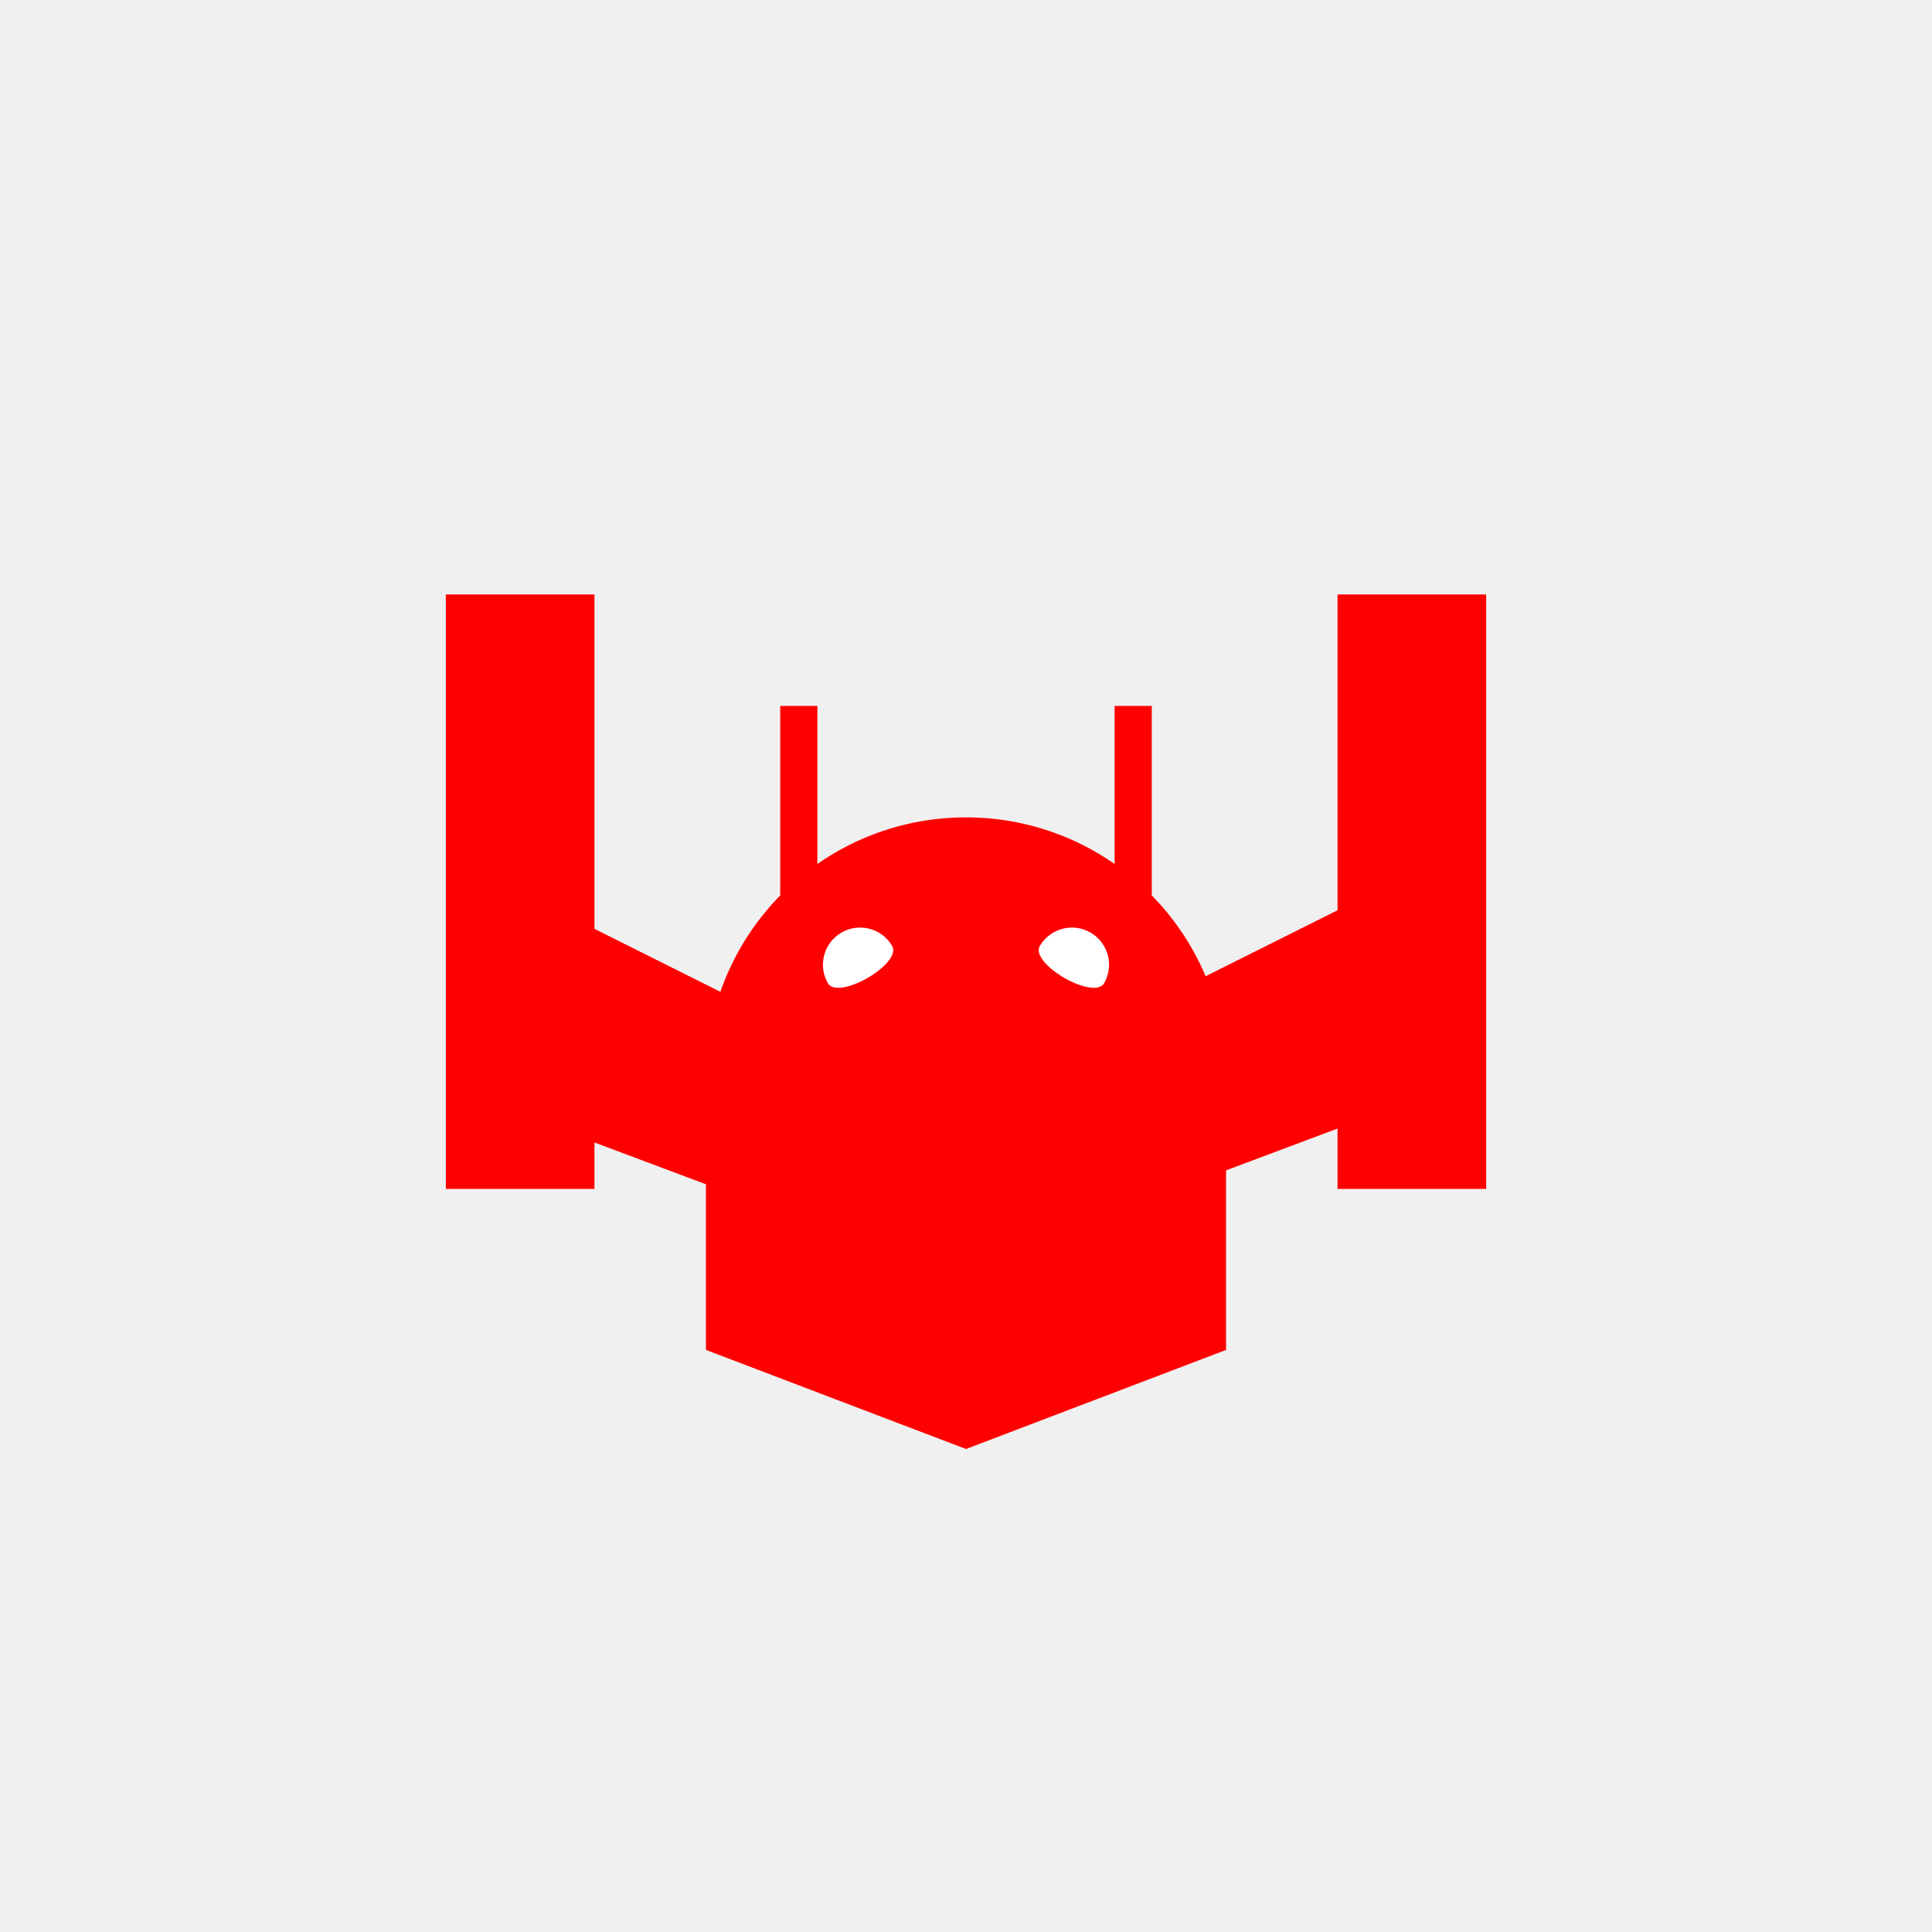
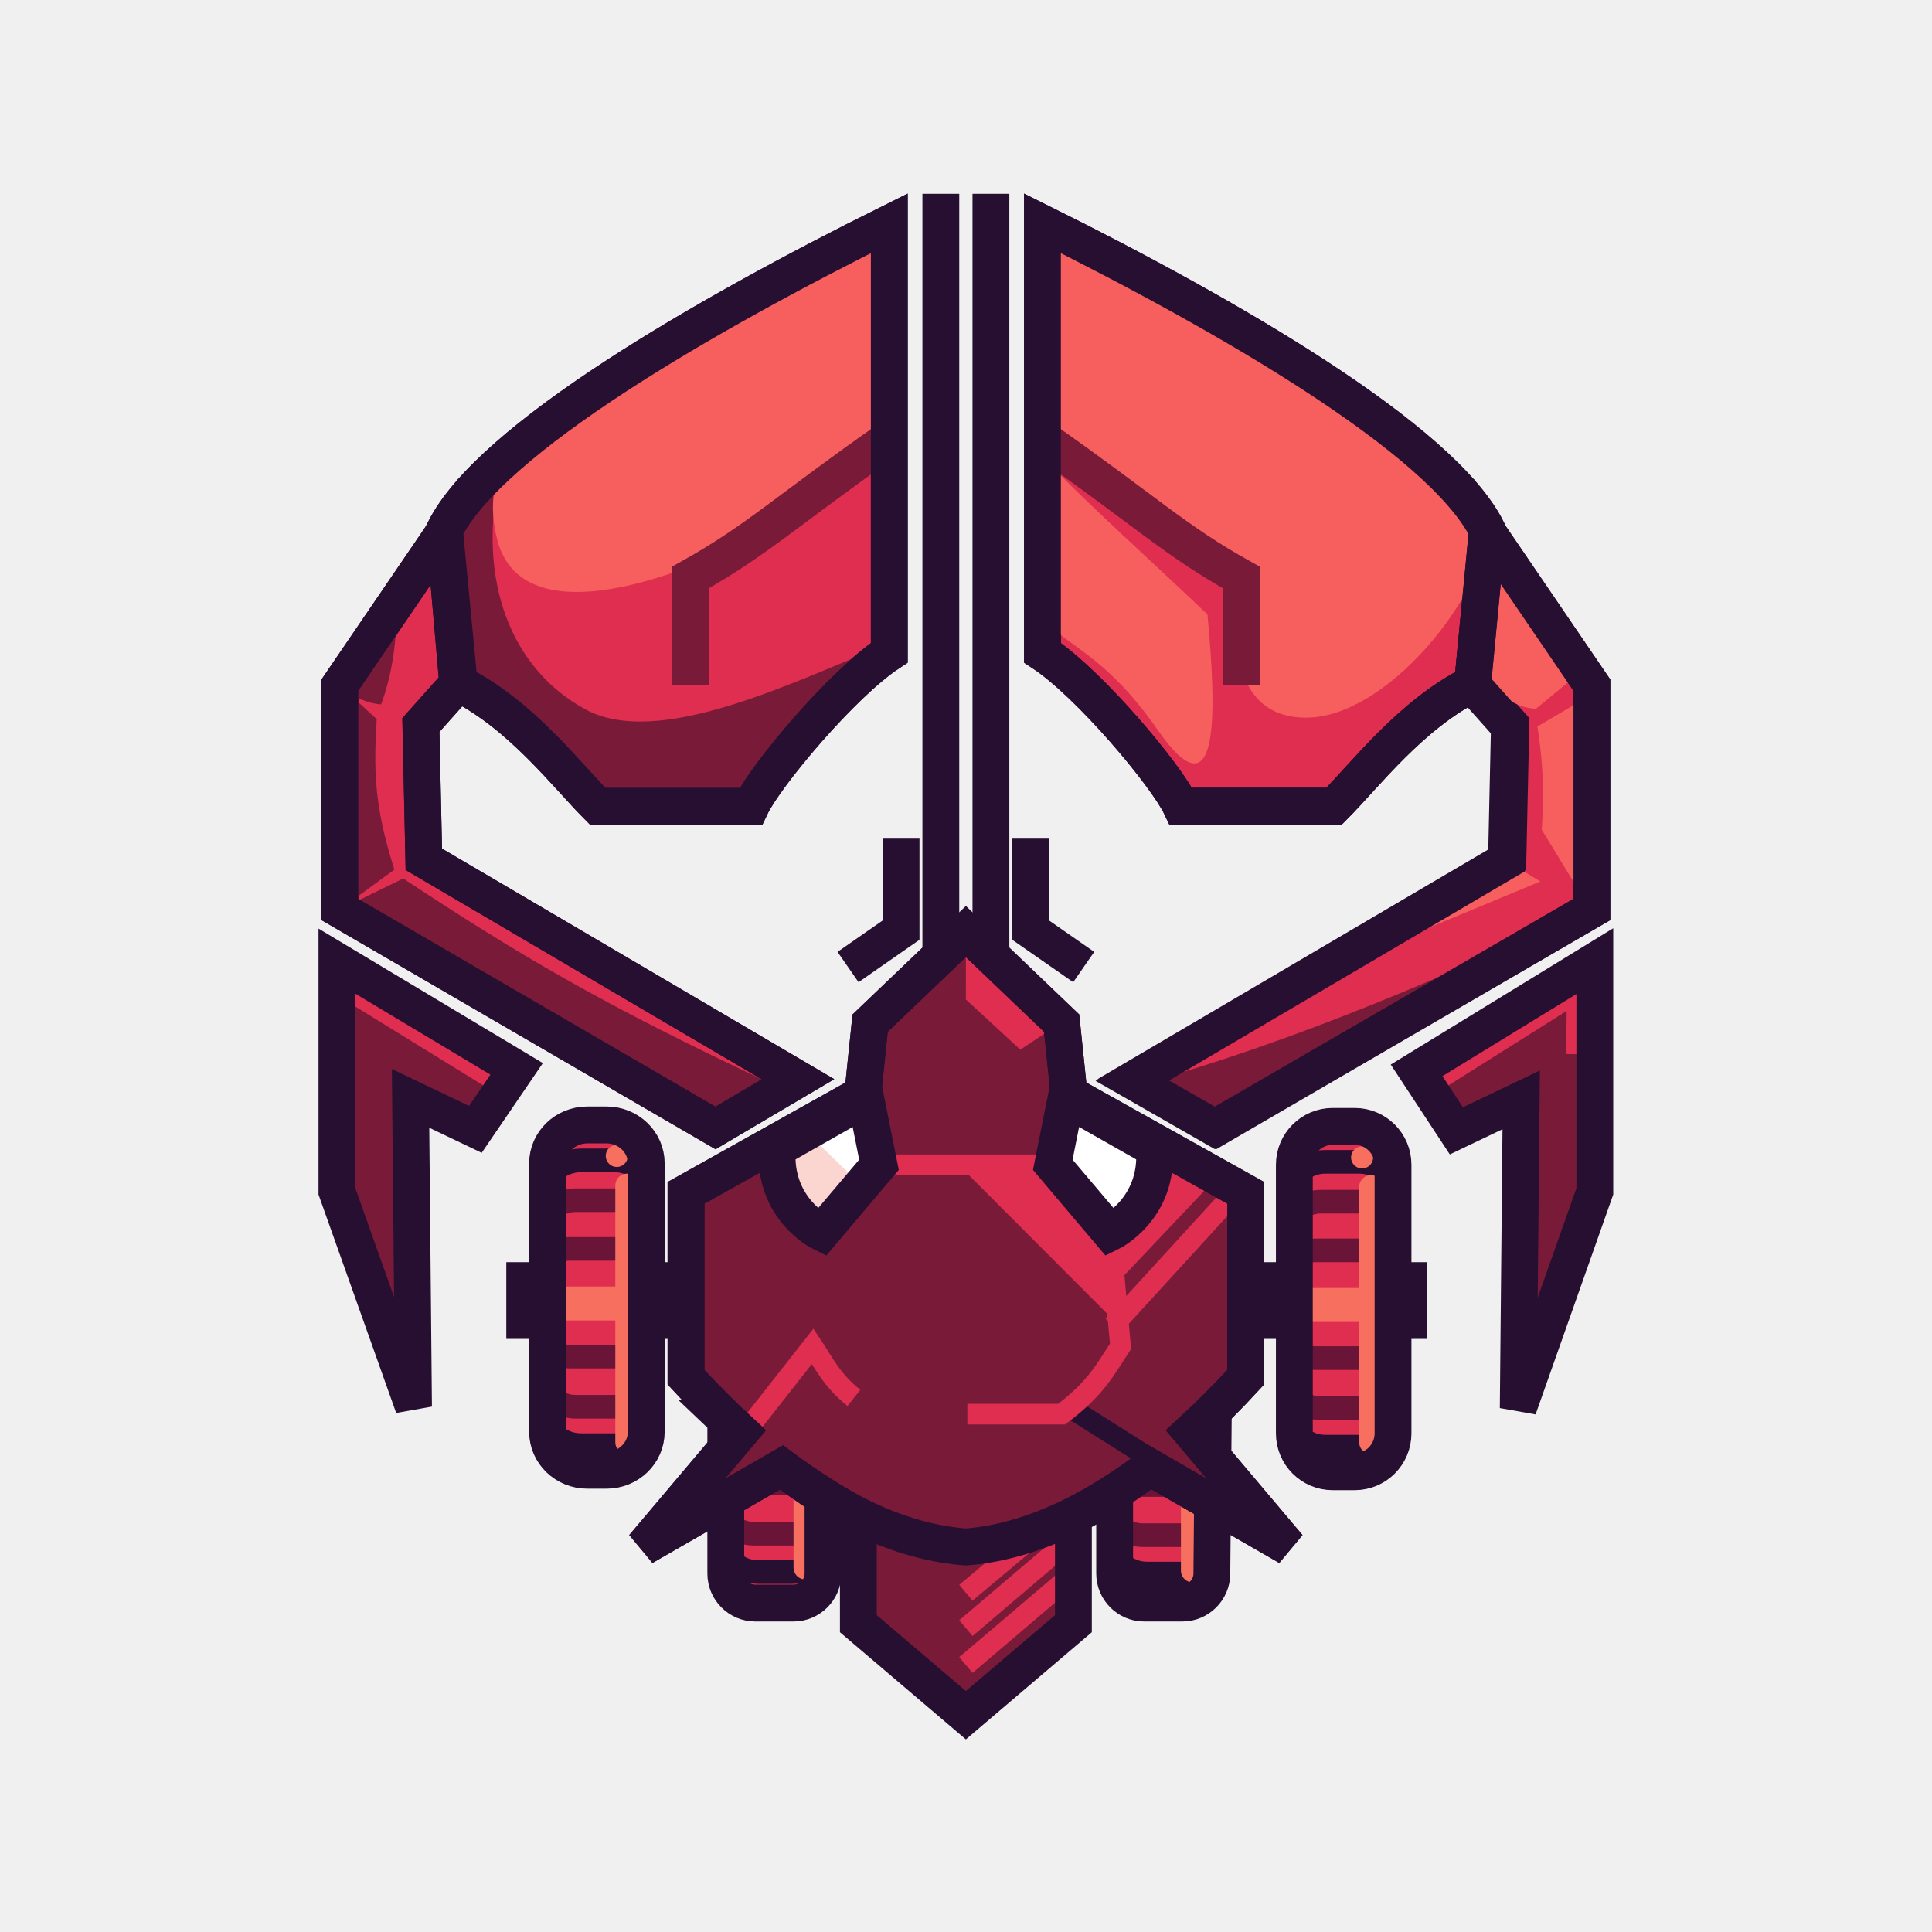
- <svg xmlns="http://www.w3.org/2000/svg" width="52" height="52" viewBox="-10 -10 52 52">
-   <g fill="red" fill-rule="evenodd" transform="translate(2 6)">
-     <circle cx="14" cy="13" r="7" />
-     <path d="M4 0v16H0V0zM28 0v16h-4V0z" />
-     <path d="M2 8l8 4v5l-8-3zM25 8l-8 4v5l8-3zM9 3h1v6H9zM18 3h1v6h-1z" />
-     <path fill="#FFF" d="M12.012 9.46a1 1 0 0 0-1.732 1c.277.48 2.009-.52 1.732-1zM17.72 10.46a1 1 0 0 0-1.732-1c-.277.48 1.455 1.48 1.732 1z" />
-     <path d="M7 15h14v5.333L14 23l-7-2.667z" />
+ <svg xmlns="http://www.w3.org/2000/svg" enable-background="new" width="1in" height="1in" viewBox="0 0 1 1" version="1.1" id="svg827">
+   <defs id="defs821" />
+   <g style="display:inline" id="layer10">
+     <g style="stroke-width:1.31" transform="matrix(0.7623918,0,0,0.7637849,-0.6855838,0.3432011)" id="g1141">
+       <path style="display:inline;fill:none;stroke:#270f32;stroke-width:0.052;stroke-linecap:butt;stroke-linejoin:miter;stroke-miterlimit:4;stroke-dasharray:none;stroke-opacity:1" d="M 1.243,0.432 H 1.868" id="path1437-3" />
+       <rect style="display:inline;opacity:1;fill:#df2e50;fill-opacity:1;stroke:none;stroke-width:0.015;stroke-miterlimit:4;stroke-dasharray:none;stroke-dashoffset:0;stroke-opacity:1" id="rect1312-6" width="0.067" height="0.234" x="1.392" y="0.403" ry="0.026" rx="0.026" />
+       <rect rx="0.027" ry="0.026" y="0.313" x="1.271" height="0.234" width="0.067" id="rect999-7" style="display:inline;opacity:1;fill:#df2e50;fill-opacity:1;stroke:none;stroke-width:0.015;stroke-miterlimit:4;stroke-dasharray:none;stroke-dashoffset:0;stroke-opacity:1" />
+       <rect style="display:inline;opacity:1;fill:#df2e50;fill-opacity:1;stroke:none;stroke-width:0.015;stroke-miterlimit:4;stroke-dasharray:none;stroke-dashoffset:0;stroke-opacity:1" id="rect1398-5" width="0.067" height="0.234" x="1.778" y="0.314" ry="0.026" rx="0.026" />
+       <rect rx="0.026" ry="0.026" y="0.404" x="1.656" height="0.234" width="0.067" id="rect1402-3" style="display:inline;opacity:1;fill:#df2e50;fill-opacity:1;stroke:none;stroke-width:0.015;stroke-miterlimit:4;stroke-dasharray:none;stroke-dashoffset:0;stroke-opacity:1" />
+       <rect ry="0.023" rx="0.026" y="0.337" x="1.268" height="0.193" width="0.074" id="rect987-5" style="display:inline;opacity:1;fill:none;fill-opacity:1;stroke:#270f32;stroke-width:0.016;stroke-miterlimit:4;stroke-dasharray:none;stroke-dashoffset:0;stroke-opacity:1" />
+       <rect ry="0.02" rx="0.022" y="0.364" x="1.268" height="0.14" width="0.074" id="rect989-6" style="display:inline;opacity:1;fill:none;fill-opacity:1;stroke:#6a1437;stroke-width:0.016;stroke-miterlimit:4;stroke-dasharray:none;stroke-dashoffset:0;stroke-opacity:1" />
+       <rect ry="0.016" rx="0.018" y="0.397" x="1.268" height="0.073" width="0.074" id="rect991-2" style="display:inline;opacity:1;fill:none;fill-opacity:1;stroke:#6a1437;stroke-width:0.016;stroke-miterlimit:4;stroke-dasharray:none;stroke-dashoffset:0;stroke-opacity:1" />
+       <rect ry="0.003" rx="0.014" y="0.431" x="1.268" height="0.006" width="0.073" id="rect993-9" style="display:inline;opacity:1;fill:none;fill-opacity:1;stroke:#f76f5f;stroke-width:0.017;stroke-miterlimit:4;stroke-dasharray:none;stroke-dashoffset:0;stroke-opacity:1" />
+       <path id="path995-1" d="m 1.325,0.354 v 0.174" style="display:inline;fill:none;stroke:#f76f5f;stroke-width:0.016;stroke-linecap:round;stroke-linejoin:miter;stroke-miterlimit:4;stroke-dasharray:none;stroke-opacity:1" />
+       <circle r="0.003" cy="0.334" cx="1.318" id="circle997-2" style="display:inline;opacity:1;fill:#f76f5f;fill-opacity:1;stroke:#f76f5f;stroke-width:0.009;stroke-linecap:round;stroke-miterlimit:4;stroke-dasharray:none;stroke-dashoffset:0;stroke-opacity:1" />
+       <rect style="display:inline;opacity:1;fill:none;fill-opacity:1;stroke:#270f32;stroke-width:0.016;stroke-miterlimit:4;stroke-dasharray:none;stroke-dashoffset:0;stroke-opacity:1" id="rect1314-7" width="0.073" height="0.193" x="1.389" y="0.423" rx="0.025" ry="0.023" />
+       <rect style="display:inline;opacity:1;fill:none;fill-opacity:1;stroke:#6a1437;stroke-width:0.016;stroke-miterlimit:4;stroke-dasharray:none;stroke-dashoffset:0;stroke-opacity:1" id="rect1316-0" width="0.073" height="0.14" x="1.389" y="0.45" rx="0.022" ry="0.02" />
+       <rect style="display:inline;opacity:1;fill:none;fill-opacity:1;stroke:#6a1437;stroke-width:0.016;stroke-miterlimit:4;stroke-dasharray:none;stroke-dashoffset:0;stroke-opacity:1" id="rect1318-9" width="0.073" height="0.073" x="1.389" y="0.483" rx="0.018" ry="0.016" />
+       <path style="display:inline;fill:none;stroke:#f76f5f;stroke-width:0.016;stroke-linecap:round;stroke-linejoin:miter;stroke-miterlimit:4;stroke-dasharray:none;stroke-opacity:1" d="M 1.446,0.44 V 0.613" id="path1322-3" />
+       <rect style="display:inline;opacity:1;fill:none;fill-opacity:1;stroke:#270f32;stroke-width:0.016;stroke-miterlimit:4;stroke-dasharray:none;stroke-dashoffset:0;stroke-opacity:1" id="rect1386-6" width="0.073" height="0.193" x="1.774" y="0.338" rx="0.025" ry="0.023" />
+       <rect style="display:inline;opacity:1;fill:none;fill-opacity:1;stroke:#6a1437;stroke-width:0.016;stroke-miterlimit:4;stroke-dasharray:none;stroke-dashoffset:0;stroke-opacity:1" id="rect1388-0" width="0.073" height="0.14" x="1.774" y="0.365" rx="0.022" ry="0.02" />
+       <rect style="display:inline;opacity:1;fill:none;fill-opacity:1;stroke:#6a1437;stroke-width:0.016;stroke-miterlimit:4;stroke-dasharray:none;stroke-dashoffset:0;stroke-opacity:1" id="rect1390-6" width="0.073" height="0.073" x="1.774" y="0.398" rx="0.018" ry="0.016" />
+       <rect style="display:inline;opacity:1;fill:none;fill-opacity:1;stroke:#f76f5f;stroke-width:0.017;stroke-miterlimit:4;stroke-dasharray:none;stroke-dashoffset:0;stroke-opacity:1" id="rect1392-2" width="0.073" height="0.006" x="1.775" y="0.432" rx="0.013" ry="0.003" />
+       <path style="display:inline;fill:none;stroke:#f76f5f;stroke-width:0.016;stroke-linecap:round;stroke-linejoin:miter;stroke-miterlimit:4;stroke-dasharray:none;stroke-opacity:1" d="M 1.83,0.355 V 0.528" id="path1394-6" />
+       <circle style="display:inline;opacity:1;fill:#f76f5f;fill-opacity:1;stroke:#f76f5f;stroke-width:0.009;stroke-linecap:round;stroke-miterlimit:4;stroke-dasharray:none;stroke-dashoffset:0;stroke-opacity:1" id="circle1396-1" cx="1.824" cy="0.335" r="0.003" />
+       <rect ry="0.023" rx="0.025" y="0.424" x="1.653" height="0.193" width="0.073" id="rect1404-8" style="display:inline;opacity:1;fill:none;fill-opacity:1;stroke:#270f32;stroke-width:0.016;stroke-miterlimit:4;stroke-dasharray:none;stroke-dashoffset:0;stroke-opacity:1" />
+       <rect ry="0.02" rx="0.022" y="0.451" x="1.653" height="0.14" width="0.073" id="rect1406-7" style="display:inline;opacity:1;fill:none;fill-opacity:1;stroke:#6a1437;stroke-width:0.016;stroke-miterlimit:4;stroke-dasharray:none;stroke-dashoffset:0;stroke-opacity:1" />
+       <rect ry="0.016" rx="0.018" y="0.484" x="1.653" height="0.073" width="0.073" id="rect1408-9" style="display:inline;opacity:1;fill:none;fill-opacity:1;stroke:#6a1437;stroke-width:0.016;stroke-miterlimit:4;stroke-dasharray:none;stroke-dashoffset:0;stroke-opacity:1" />
+       <path id="path1412-2" d="m 1.709,0.441 v 0.174" style="display:inline;fill:none;stroke:#f76f5f;stroke-width:0.016;stroke-linecap:round;stroke-linejoin:miter;stroke-miterlimit:4;stroke-dasharray:none;stroke-opacity:1" />
+       <path style="display:inline;opacity:1;fill:none;fill-opacity:1;stroke:#270f32;stroke-width:0.025;stroke-miterlimit:4;stroke-dasharray:none;stroke-dashoffset:0;stroke-opacity:1" d="m 1.392,0.512 v 0.105 c 0,0.011 0.009,0.02 0.02,0.02 h 0.026 c 0.011,0 0.02,-0.009 0.02,-0.02 v -0.052 c -0.022,-0.014 -0.044,-0.031 -0.067,-0.053 z" id="rect1312-3-0" />
+       <path style="display:inline;opacity:1;fill:none;fill-opacity:1;stroke:#270f32;stroke-width:0.025;stroke-miterlimit:4;stroke-dasharray:none;stroke-dashoffset:0;stroke-opacity:1" d="m 1.723,0.507 c -0.022,0.022 -0.045,0.04 -0.067,0.054 v 0.056 c 0,0.011 0.009,0.02 0.02,0.02 h 0.026 c 0.011,0 0.02,-0.009 0.02,-0.02 z" id="rect1402-5-2" />
+       <rect style="display:inline;opacity:1;fill:none;fill-opacity:1;stroke:#270f32;stroke-width:0.025;stroke-miterlimit:4;stroke-dasharray:none;stroke-dashoffset:0;stroke-opacity:1" id="rect1398-7-3" width="0.067" height="0.234" x="1.778" y="0.314" ry="0.026" rx="0.026" />
+       <rect rx="0.027" ry="0.026" y="0.313" x="1.271" height="0.234" width="0.067" id="rect999-6-7" style="display:inline;opacity:1;fill:none;fill-opacity:1;stroke:#270f32;stroke-width:0.025;stroke-miterlimit:4;stroke-dasharray:none;stroke-dashoffset:0;stroke-opacity:1" />
+       <path style="display:inline;opacity:1;fill:#df2e50;fill-opacity:1;stroke:#270f32;stroke-width:0.025;stroke-linecap:butt;stroke-linejoin:miter;stroke-miterlimit:4;stroke-dasharray:none;stroke-opacity:1" d="m 1.503,-0.298 c -0.125,0.062 -0.271,0.146 -0.302,0.208 l 0.01,0.104 c 0.042,0.021 0.073,0.062 0.094,0.083 h 0.104 c 0.01,-0.021 0.062,-0.083 0.094,-0.104 z" id="path1095-5" />
+       <path style="display:inline;opacity:1;fill:none;stroke:#270f32;stroke-width:0.025;stroke-linecap:butt;stroke-linejoin:miter;stroke-miterlimit:4;stroke-dasharray:none;stroke-opacity:1" d="M 1.538,-0.318 V 0.202" id="path1118-9" />
+       <path style="color:#000000;font-style:normal;font-variant:normal;font-weight:normal;font-stretch:normal;font-size:medium;line-height:normal;font-family:sans-serif;font-variant-ligatures:normal;font-variant-position:normal;font-variant-caps:normal;font-variant-numeric:normal;font-variant-alternates:normal;font-feature-settings:normal;text-indent:0;text-align:start;text-decoration:none;text-decoration-line:none;text-decoration-style:solid;text-decoration-color:#000000;letter-spacing:normal;word-spacing:normal;text-transform:none;writing-mode:lr-tb;direction:ltr;text-orientation:mixed;dominant-baseline:auto;baseline-shift:baseline;text-anchor:start;white-space:normal;shape-padding:0;clip-rule:nonzero;display:inline;overflow:visible;visibility:visible;opacity:1;isolation:auto;mix-blend-mode:normal;color-interpolation:sRGB;color-interpolation-filters:linearRGB;solid-color:#000000;solid-opacity:1;vector-effect:none;fill:#df2e50;fill-opacity:1;fill-rule:nonzero;stroke:#270f32;stroke-width:0.025;stroke-linecap:butt;stroke-linejoin:miter;stroke-miterlimit:4;stroke-dasharray:none;stroke-dashoffset:0;stroke-opacity:1;color-rendering:auto;image-rendering:auto;shape-rendering:auto;text-rendering:auto;enable-background:accumulate" d="M 1.201,-0.089 1.13,0.015 v 0.152 l 0.255,0.148 0.056,-0.033 -0.254,-0.149 -0.002,-0.091 0.025,-0.028 z" id="path1125-2" />
+       <path style="display:inline;opacity:1;fill:#791a38;fill-opacity:1;stroke:none;stroke-width:0.025;stroke-linecap:butt;stroke-linejoin:miter;stroke-miterlimit:4;stroke-dasharray:none;stroke-opacity:1" d="m 1.482,0.546 v 0.104 l 0.073,0.062 0.073,-0.062 V 0.546 l -0.073,0.031 z" id="path1135-2" />
+       <path style="display:inline;opacity:1;fill:#791a38;fill-opacity:1;stroke:none;stroke-width:0.025;stroke-linecap:butt;stroke-linejoin:miter;stroke-miterlimit:4;stroke-dasharray:none;stroke-opacity:1" d="m 1.555,0.182 -0.065,0.062 -0.005,0.048 -0.12,0.067 v 0.125 c 0.064,0.07 0.129,0.11 0.19,0.115 0.061,-0.004 0.126,-0.044 0.19,-0.115 v -0.125 l -0.12,-0.067 -0.005,-0.048 z" id="path1133-8" />
+       <path style="display:inline;opacity:1;fill:#fbd6d1;fill-opacity:1;stroke:none;stroke-width:0.025;stroke-linecap:butt;stroke-linejoin:miter;stroke-miterlimit:4;stroke-dasharray:none;stroke-opacity:1" d="m 1.487,0.295 0.009,0.045 -0.039,0.046 c 0,0 -0.033,-0.016 -0.03,-0.057 z" id="path1139-9" />
+       <path style="display:inline;opacity:1;fill:none;fill-opacity:1;stroke:#270f32;stroke-width:0.025;stroke-linecap:butt;stroke-linejoin:miter;stroke-miterlimit:4;stroke-dasharray:none;stroke-opacity:1" d="m 1.511,0.119 v 0.062 l -0.036,0.025" id="path1147-7" />
+       <path id="path1235-3" d="m 1.607,-0.298 c 0.125,0.062 0.271,0.146 0.302,0.208 l -0.01,0.104 c -0.042,0.021 -0.073,0.062 -0.094,0.083 H 1.701 c -0.01,-0.021 -0.062,-0.083 -0.094,-0.104 z" style="display:inline;opacity:1;fill:#df2e50;fill-opacity:1;stroke:#270f32;stroke-width:0.025;stroke-linecap:butt;stroke-linejoin:miter;stroke-miterlimit:4;stroke-dasharray:none;stroke-opacity:1" />
+       <path id="path1237-6" d="M 1.572,-0.318 V 0.202" style="display:inline;opacity:1;fill:none;stroke:#270f32;stroke-width:0.025;stroke-linecap:butt;stroke-linejoin:miter;stroke-miterlimit:4;stroke-dasharray:none;stroke-opacity:1" />
+       <path id="path1251-1" d="m 1.623,0.295 -0.009,0.045 0.039,0.046 c 0,0 0.033,-0.016 0.03,-0.057 z" style="display:inline;opacity:1;fill:#ffffff;fill-opacity:1;stroke:none;stroke-width:0.025;stroke-linecap:butt;stroke-linejoin:miter;stroke-miterlimit:4;stroke-dasharray:none;stroke-opacity:1" />
+       <path id="path1253-29" d="M 1.659,0.463 1.774,0.598 1.619,0.508 c 0.025,-0.018 0.03,-0.03 0.04,-0.046 z" style="display:inline;opacity:1;fill:#791a38;fill-opacity:1;stroke:none;stroke-width:0.025;stroke-linecap:butt;stroke-linejoin:miter;stroke-miterlimit:4;stroke-dasharray:none;stroke-opacity:1" />
+       <path id="path1255-3" d="m 1.599,0.119 v 0.062 l 0.036,0.025" style="display:inline;opacity:1;fill:none;fill-opacity:1;stroke:#270f32;stroke-width:0.025;stroke-linecap:butt;stroke-linejoin:miter;stroke-miterlimit:4;stroke-dasharray:none;stroke-opacity:1" />
+       <path id="path1445-1" d="m 1.909,-0.089 0.071,0.104 v 0.152 l -0.255,0.148 -0.056,-0.033 0.254,-0.149 0.002,-0.091 -0.025,-0.028 z" style="color:#000000;font-style:normal;font-variant:normal;font-weight:normal;font-stretch:normal;font-size:medium;line-height:normal;font-family:sans-serif;font-variant-ligatures:normal;font-variant-position:normal;font-variant-caps:normal;font-variant-numeric:normal;font-variant-alternates:normal;font-feature-settings:normal;text-indent:0;text-align:start;text-decoration:none;text-decoration-line:none;text-decoration-style:solid;text-decoration-color:#000000;letter-spacing:normal;word-spacing:normal;text-transform:none;writing-mode:lr-tb;direction:ltr;text-orientation:mixed;dominant-baseline:auto;baseline-shift:baseline;text-anchor:start;white-space:normal;shape-padding:0;clip-rule:nonzero;display:inline;overflow:visible;visibility:visible;opacity:1;isolation:auto;mix-blend-mode:normal;color-interpolation:sRGB;color-interpolation-filters:linearRGB;solid-color:#000000;solid-opacity:1;vector-effect:none;fill:#df2e50;fill-opacity:1;fill-rule:nonzero;stroke:#270f32;stroke-width:0.025;stroke-linecap:butt;stroke-linejoin:miter;stroke-miterlimit:4;stroke-dasharray:none;stroke-dashoffset:0;stroke-opacity:1;color-rendering:auto;image-rendering:auto;shape-rendering:auto;text-rendering:auto;enable-background:accumulate" />
+       <path style="color:#000000;font-style:normal;font-variant:normal;font-weight:normal;font-stretch:normal;font-size:medium;line-height:normal;font-family:sans-serif;font-variant-ligatures:normal;font-variant-position:normal;font-variant-caps:normal;font-variant-numeric:normal;font-variant-alternates:normal;font-feature-settings:normal;text-indent:0;text-align:start;text-decoration:none;text-decoration-line:none;text-decoration-style:solid;text-decoration-color:#000000;letter-spacing:normal;word-spacing:normal;text-transform:none;writing-mode:lr-tb;direction:ltr;text-orientation:mixed;dominant-baseline:auto;baseline-shift:baseline;text-anchor:start;white-space:normal;shape-padding:0;clip-rule:nonzero;display:inline;overflow:visible;visibility:visible;opacity:1;isolation:auto;mix-blend-mode:normal;color-interpolation:sRGB;color-interpolation-filters:linearRGB;solid-color:#000000;solid-opacity:1;vector-effect:none;fill:#791a38;fill-opacity:1;fill-rule:nonzero;stroke:none;stroke-width:0.025;stroke-linecap:butt;stroke-linejoin:miter;stroke-miterlimit:4;stroke-dasharray:none;stroke-dashoffset:0;stroke-opacity:1;color-rendering:auto;image-rendering:auto;shape-rendering:auto;text-rendering:auto;enable-background:accumulate" d="m 1.128,0.202 v 0.156 l 0.052,0.146 -0.002,-0.209 0.044,0.021 0.028,-0.041 z" id="path1449-9" />
+       <path id="path1453-4" d="m 1.982,0.202 v 0.156 L 1.93,0.505 1.932,0.296 1.888,0.317 1.861,0.276 Z" style="color:#000000;font-style:normal;font-variant:normal;font-weight:normal;font-stretch:normal;font-size:medium;line-height:normal;font-family:sans-serif;font-variant-ligatures:normal;font-variant-position:normal;font-variant-caps:normal;font-variant-numeric:normal;font-variant-alternates:normal;font-feature-settings:normal;text-indent:0;text-align:start;text-decoration:none;text-decoration-line:none;text-decoration-style:solid;text-decoration-color:#000000;letter-spacing:normal;word-spacing:normal;text-transform:none;writing-mode:lr-tb;direction:ltr;text-orientation:mixed;dominant-baseline:auto;baseline-shift:baseline;text-anchor:start;white-space:normal;shape-padding:0;clip-rule:nonzero;display:inline;overflow:visible;visibility:visible;opacity:1;isolation:auto;mix-blend-mode:normal;color-interpolation:sRGB;color-interpolation-filters:linearRGB;solid-color:#000000;solid-opacity:1;vector-effect:none;fill:#791a38;fill-opacity:1;fill-rule:nonzero;stroke:none;stroke-width:0.025;stroke-linecap:butt;stroke-linejoin:miter;stroke-miterlimit:4;stroke-dasharray:none;stroke-dashoffset:0;stroke-opacity:1;color-rendering:auto;image-rendering:auto;shape-rendering:auto;text-rendering:auto;enable-background:accumulate" />
+       <path style="display:inline;opacity:1;fill:#791a38;fill-opacity:1;stroke:none;stroke-width:0.025;stroke-linecap:butt;stroke-linejoin:miter;stroke-miterlimit:4;stroke-dasharray:none;stroke-opacity:1" d="M 1.451,0.463 1.336,0.598 1.491,0.508 C 1.467,0.491 1.461,0.478 1.451,0.463 Z" id="path1145-6-7" />
+       <path id="path1235-6-8" d="m 1.607,-0.298 c 0.125,0.062 0.271,0.146 0.302,0.208 -0.004,0.047 -0.069,0.127 -0.123,0.127 -0.066,5.104e-5 -0.044,-0.095 -0.044,-0.095 -0.067,-0.044 -0.104,-0.073 -0.135,-0.094 z" style="display:inline;opacity:1;fill:#f75f5f;fill-opacity:1;stroke:none;stroke-width:0.025;stroke-linecap:butt;stroke-linejoin:miter;stroke-miterlimit:4;stroke-dasharray:none;stroke-opacity:1" />
+       <path id="path1235-7-4" d="m 1.606,-0.141 c 0.029,0.031 0.072,0.069 0.113,0.108 0.006,0.064 0.009,0.14 -0.034,0.078 -0.037,-0.053 -0.063,-0.056 -0.076,-0.075 z" style="display:inline;opacity:1;fill:#f75f5f;fill-opacity:1;stroke:none;stroke-width:0.025;stroke-linecap:butt;stroke-linejoin:miter;stroke-miterlimit:4;stroke-dasharray:none;stroke-opacity:1" />
+       <path style="display:inline;opacity:1;fill:#f75f5f;fill-opacity:1;stroke:none;stroke-width:0.014px;stroke-linecap:butt;stroke-linejoin:miter;stroke-opacity:1" d="m 1.909,-0.089 -0.008,0.083 c 0.011,0.026 0.025,0.036 0.041,0.037 l 0.034,-0.028 z" id="path1106-5" />
+       <path style="display:inline;opacity:1;fill:#f75f5f;fill-opacity:1;stroke:none;stroke-width:0.014px;stroke-linecap:butt;stroke-linejoin:miter;stroke-opacity:1" d="m 1.977,0.023 -0.034,0.02 c 0.005,0.031 0.004,0.053 0.003,0.07 l 0.033,0.054 z" id="path1108-0" />
+       <path style="display:inline;opacity:1;fill:#f75f5f;fill-opacity:1;stroke:none;stroke-width:0.014px;stroke-linecap:butt;stroke-linejoin:miter;stroke-opacity:1" d="m 1.922,0.134 0.023,0.014 -0.164,0.068 z" id="path1110-3" />
+       <path style="display:inline;opacity:1;fill:#791a38;fill-opacity:1;stroke:none;stroke-width:0.014px;stroke-linecap:butt;stroke-linejoin:miter;stroke-opacity:1" d="m 1.239,-0.131 c -0.017,0.076 0.008,0.135 0.057,0.162 0.05,0.028 0.143,-0.019 0.204,-0.043 l -0.09,0.11 -0.104,4e-8 -0.094,-0.083 -0.01,-0.104 z" id="path1127-6" />
+       <path style="display:inline;opacity:1;fill:#f75f5f;fill-opacity:1;stroke:none;stroke-width:0.025;stroke-linecap:butt;stroke-linejoin:miter;stroke-miterlimit:4;stroke-dasharray:none;stroke-opacity:1" d="m 1.503,-0.298 c -0.125,0.062 -0.21,0.12 -0.21,0.12 0,0 -0.075,0.023 -0.056,0.095 0.015,0.056 0.098,0.036 0.173,-0.001 0.01,-0.021 0.062,-0.047 0.093,-0.068 z" id="path1095-0-1" />
+       <path style="display:inline;opacity:1;fill:#791a38;fill-opacity:1;stroke:none;stroke-width:0.014px;stroke-linecap:butt;stroke-linejoin:miter;stroke-opacity:1" d="m 1.13,0.015 0.025,0.023 c -0.002,0.034 -0.002,0.058 0.012,0.102 l -0.037,0.027 z" id="path1129-0" />
+       <path style="display:inline;opacity:1;fill:#791a38;fill-opacity:1;stroke:none;stroke-width:0.014px;stroke-linecap:butt;stroke-linejoin:miter;stroke-opacity:1" d="m 1.13,0.167 0.043,-0.021 c 0.076,0.05 0.132,0.084 0.252,0.14 l -0.04,0.03 z" id="path1131-6" />
+       <path style="display:inline;opacity:1;fill:#791a38;fill-opacity:1;stroke:none;stroke-width:0.014px;stroke-linecap:butt;stroke-linejoin:miter;stroke-opacity:1" d="m 1.13,0.015 0.038,-0.056 c 0,0 0.003,0.034 -0.01,0.069 -0.015,-9.5677e-4 -0.028,-0.012 -0.028,-0.012 z" id="path1134-3" />
+       <path style="display:inline;opacity:1;fill:#791a38;fill-opacity:1;stroke:none;stroke-width:0.014px;stroke-linecap:butt;stroke-linejoin:miter;stroke-opacity:1" d="M 1.724,0.315 1.672,0.286 C 1.784,0.255 1.884,0.21 1.98,0.167 Z" id="path1136-2" />
+       <path style="display:inline;opacity:1;fill:none;stroke:#df2e50;stroke-width:0.014px;stroke-linecap:butt;stroke-linejoin:miter;stroke-opacity:1" d="m 1.555,0.63 0.055,-0.046" id="path1138-0" />
+       <path id="use1140-6" d="m 1.555,0.654 0.073,-0.062" style="display:inline;opacity:1;fill:none;stroke:#df2e50;stroke-width:0.014px;stroke-linecap:butt;stroke-linejoin:miter;stroke-opacity:1" />
+       <path style="display:inline;opacity:1;fill:none;stroke:#df2e50;stroke-width:0.014px;stroke-linecap:butt;stroke-linejoin:miter;stroke-opacity:1" d="m 1.555,0.679 0.073,-0.062" id="use1142-1" />
+       <path id="path1215-5" d="m 1.55,0.34 h 0.064 l 0.039,0.046 0.006,0.063 z" style="display:inline;opacity:1;fill:#df2e50;fill-opacity:1;stroke:none;stroke-width:0.014px;stroke-linecap:butt;stroke-linejoin:miter;stroke-opacity:1" />
+       <path style="display:inline;opacity:1;fill:#df2e50;fill-opacity:1;stroke:none;stroke-width:0.014px;stroke-linecap:butt;stroke-linejoin:miter;stroke-opacity:1" d="m 1.555,0.182 8.1e-6,0.046 0.037,0.034 0.027,-0.018 z" id="path1217-5" />
+       <path style="display:inline;opacity:1;fill:#df2e50;fill-opacity:1;stroke:none;stroke-width:0.014px;stroke-linecap:butt;stroke-linejoin:miter;stroke-opacity:1" d="m 1.683,0.329 0.043,0.019 -0.073,0.077 -4.012e-4,-0.039 z" id="path1219-4" />
+       <path style="display:inline;opacity:1;fill:none;stroke:#df2e50;stroke-width:0.014;stroke-linecap:butt;stroke-linejoin:miter;stroke-miterlimit:4;stroke-dasharray:none;stroke-opacity:1" d="m 1.742,0.354 -0.087,0.095" id="path1221-7" />
+       <path style="display:inline;opacity:1;fill:none;fill-opacity:1;stroke:#df2e50;stroke-width:0.014;stroke-linecap:butt;stroke-linejoin:miter;stroke-miterlimit:4;stroke-dasharray:none;stroke-opacity:1" d="M 1.479,0.498 C 1.464,0.486 1.459,0.475 1.451,0.463 l -0.059,0.075" id="path1270-6" />
+       <path id="path1253-2-5" d="M 1.774,0.598 1.623,0.503" style="display:inline;opacity:1;fill:#791a38;fill-opacity:1;stroke:#270f32;stroke-width:0.014;stroke-linecap:butt;stroke-linejoin:miter;stroke-miterlimit:4;stroke-dasharray:none;stroke-opacity:1" />
+       <path style="display:inline;opacity:1;fill:none;stroke:#df2e50;stroke-width:0.014;stroke-linecap:butt;stroke-linejoin:miter;stroke-miterlimit:4;stroke-dasharray:none;stroke-opacity:1" d="m 1.458,0.386 0.039,-0.046 h 0.117 l 0.039,0.046 0.007,0.077 c -0.01,0.015 -0.016,0.028 -0.04,0.046 l -0.064,3.7e-6" id="path1232-6" />
+       <path style="display:inline;opacity:1;fill:none;stroke:#df2e50;stroke-width:0.014px;stroke-linecap:butt;stroke-linejoin:miter;stroke-opacity:1" d="m 1.865,0.289 0.105,-0.066 -4.421e-4,0.042" id="path1295-9" />
+       <path style="display:inline;opacity:1;fill:#ffffff;fill-opacity:1;stroke:none;stroke-width:0.014px;stroke-linecap:butt;stroke-linejoin:miter;stroke-opacity:1" d="m 1.447,0.318 0.038,-0.026 0.011,0.048 -0.014,0.012 z" id="path1297-3" />
+       <path style="display:inline;opacity:1;fill:none;stroke:#df2e50;stroke-width:0.014;stroke-linecap:butt;stroke-linejoin:miter;stroke-miterlimit:4;stroke-dasharray:none;stroke-opacity:1" d="m 1.125,0.215 0.117,0.072" id="path1299-7" />
+       <path style="display:inline;opacity:1;fill:none;fill-opacity:1;stroke:#270f32;stroke-width:0.025;stroke-linecap:butt;stroke-linejoin:miter;stroke-miterlimit:4;stroke-dasharray:none;stroke-opacity:1" d="m 1.555,0.182 -0.065,0.062 -0.005,0.048 -0.12,0.067 v 0.125 c 0.012,0.013 0.025,0.026 0.037,0.037 l -0.066,0.078 0.094,-0.054 c 0.043,0.033 0.085,0.051 0.125,0.054 0.04,-0.003 0.083,-0.022 0.125,-0.054 l 0.094,0.054 -0.066,-0.078 c 0.012,-0.011 0.025,-0.024 0.037,-0.037 v -0.125 l -0.12,-0.067 -0.005,-0.048 z" id="path1133-3-4" />
+       <path style="display:inline;opacity:1;fill:none;fill-opacity:1;stroke:#270f32;stroke-width:0.025;stroke-linecap:butt;stroke-linejoin:miter;stroke-miterlimit:4;stroke-dasharray:none;stroke-opacity:1" d="m 1.487,0.295 0.009,0.045 -0.039,0.046 c 0,0 -0.033,-0.016 -0.03,-0.057 z" id="path1139-5-5" />
+       <path id="path1251-6-2" d="m 1.623,0.295 -0.009,0.045 0.039,0.046 c 0,0 0.033,-0.016 0.03,-0.057 z" style="display:inline;opacity:1;fill:none;fill-opacity:1;stroke:#270f32;stroke-width:0.025;stroke-linecap:butt;stroke-linejoin:miter;stroke-miterlimit:4;stroke-dasharray:none;stroke-opacity:1" />
+       <path style="display:inline;opacity:1;fill:none;stroke:#791a38;stroke-width:0.025;stroke-linecap:butt;stroke-linejoin:miter;stroke-miterlimit:4;stroke-dasharray:none;stroke-opacity:1" d="m 1.503,-0.152 c -0.07,0.049 -0.09,0.069 -0.135,0.094 v 0.073" id="path1137-5" />
+       <path id="path1249-4" d="m 1.607,-0.152 c 0.07,0.049 0.09,0.069 0.135,0.094 v 0.073" style="display:inline;opacity:1;fill:none;stroke:#791a38;stroke-width:0.025;stroke-linecap:butt;stroke-linejoin:miter;stroke-miterlimit:4;stroke-dasharray:none;stroke-opacity:1" />
+       <path style="display:inline;opacity:1;fill:none;fill-opacity:1;stroke:#270f32;stroke-width:0.025;stroke-linecap:butt;stroke-linejoin:miter;stroke-miterlimit:4;stroke-dasharray:none;stroke-opacity:1" d="m 1.503,-0.298 c -0.125,0.062 -0.271,0.146 -0.302,0.208 l 0.01,0.104 c 0.042,0.021 0.073,0.062 0.094,0.083 h 0.104 c 0.01,-0.021 0.062,-0.083 0.094,-0.104 z" id="path1095-2-7" />
+       <path style="color:#000000;font-style:normal;font-variant:normal;font-weight:normal;font-stretch:normal;font-size:medium;line-height:normal;font-family:sans-serif;font-variant-ligatures:normal;font-variant-position:normal;font-variant-caps:normal;font-variant-numeric:normal;font-variant-alternates:normal;font-feature-settings:normal;text-indent:0;text-align:start;text-decoration:none;text-decoration-line:none;text-decoration-style:solid;text-decoration-color:#000000;letter-spacing:normal;word-spacing:normal;text-transform:none;writing-mode:lr-tb;direction:ltr;text-orientation:mixed;dominant-baseline:auto;baseline-shift:baseline;text-anchor:start;white-space:normal;shape-padding:0;clip-rule:nonzero;display:inline;overflow:visible;visibility:visible;opacity:1;isolation:auto;mix-blend-mode:normal;color-interpolation:sRGB;color-interpolation-filters:linearRGB;solid-color:#000000;solid-opacity:1;vector-effect:none;fill:none;fill-opacity:1;fill-rule:nonzero;stroke:#270f32;stroke-width:0.025;stroke-linecap:butt;stroke-linejoin:miter;stroke-miterlimit:4;stroke-dasharray:none;stroke-dashoffset:0;stroke-opacity:1;color-rendering:auto;image-rendering:auto;shape-rendering:auto;text-rendering:auto;enable-background:accumulate" d="M 1.201,-0.089 1.13,0.015 v 0.152 l 0.255,0.148 0.056,-0.033 -0.254,-0.149 -0.002,-0.091 0.025,-0.028 z" id="path1125-9-4" />
+       <path id="path1235-1-4" d="m 1.607,-0.298 c 0.125,0.062 0.271,0.146 0.302,0.208 l -0.01,0.104 c -0.042,0.021 -0.073,0.062 -0.094,0.083 H 1.701 c -0.01,-0.021 -0.062,-0.083 -0.094,-0.104 z" style="display:inline;opacity:1;fill:none;fill-opacity:1;stroke:#270f32;stroke-width:0.025;stroke-linecap:butt;stroke-linejoin:miter;stroke-miterlimit:4;stroke-dasharray:none;stroke-opacity:1" />
+       <path id="path1445-2-3" d="m 1.909,-0.089 0.071,0.104 V 0.167 L 1.724,0.315 1.668,0.283 1.922,0.134 l 0.002,-0.091 -0.025,-0.028 z" style="color:#000000;font-style:normal;font-variant:normal;font-weight:normal;font-stretch:normal;font-size:medium;line-height:normal;font-family:sans-serif;font-variant-ligatures:normal;font-variant-position:normal;font-variant-caps:normal;font-variant-numeric:normal;font-variant-alternates:normal;font-feature-settings:normal;text-indent:0;text-align:start;text-decoration:none;text-decoration-line:none;text-decoration-style:solid;text-decoration-color:#000000;letter-spacing:normal;word-spacing:normal;text-transform:none;writing-mode:lr-tb;direction:ltr;text-orientation:mixed;dominant-baseline:auto;baseline-shift:baseline;text-anchor:start;white-space:normal;shape-padding:0;clip-rule:nonzero;display:inline;overflow:visible;visibility:visible;opacity:1;isolation:auto;mix-blend-mode:normal;color-interpolation:sRGB;color-interpolation-filters:linearRGB;solid-color:#000000;solid-opacity:1;vector-effect:none;fill:none;fill-opacity:1;fill-rule:nonzero;stroke:#270f32;stroke-width:0.025;stroke-linecap:butt;stroke-linejoin:miter;stroke-miterlimit:4;stroke-dasharray:none;stroke-dashoffset:0;stroke-opacity:1;color-rendering:auto;image-rendering:auto;shape-rendering:auto;text-rendering:auto;enable-background:accumulate" />
+       <path style="display:inline;opacity:1;fill:none;fill-opacity:1;stroke:#270f32;stroke-width:0.025;stroke-linecap:butt;stroke-linejoin:miter;stroke-miterlimit:4;stroke-dasharray:none;stroke-opacity:1" d="m 1.555,0.182 -0.065,0.062 -0.005,0.048 -0.12,0.067 v 0.125 c 0.012,0.013 0.025,0.026 0.037,0.037 l -0.066,0.078 0.094,-0.054 c 0.018,0.013 0.035,0.024 0.052,0.033 v 0.073 l 0.073,0.062 0.073,-0.062 v -0.073 c 0.017,-0.009 0.035,-0.02 0.052,-0.033 l 0.094,0.054 -0.066,-0.078 c 0.012,-0.011 0.025,-0.024 0.037,-0.037 v -0.125 l -0.12,-0.067 -0.005,-0.048 z" id="path1135-9-0" />
+       <path id="path1453-3-7" d="m 1.982,0.202 v 0.156 L 1.93,0.505 1.932,0.296 1.888,0.317 1.861,0.276 Z" style="color:#000000;font-style:normal;font-variant:normal;font-weight:normal;font-stretch:normal;font-size:medium;line-height:normal;font-family:sans-serif;font-variant-ligatures:normal;font-variant-position:normal;font-variant-caps:normal;font-variant-numeric:normal;font-variant-alternates:normal;font-feature-settings:normal;text-indent:0;text-align:start;text-decoration:none;text-decoration-line:none;text-decoration-style:solid;text-decoration-color:#000000;letter-spacing:normal;word-spacing:normal;text-transform:none;writing-mode:lr-tb;direction:ltr;text-orientation:mixed;dominant-baseline:auto;baseline-shift:baseline;text-anchor:start;white-space:normal;shape-padding:0;clip-rule:nonzero;display:inline;overflow:visible;visibility:visible;opacity:1;isolation:auto;mix-blend-mode:normal;color-interpolation:sRGB;color-interpolation-filters:linearRGB;solid-color:#000000;solid-opacity:1;vector-effect:none;fill:none;fill-opacity:1;fill-rule:nonzero;stroke:#270f32;stroke-width:0.025;stroke-linecap:butt;stroke-linejoin:miter;stroke-miterlimit:4;stroke-dasharray:none;stroke-dashoffset:0;stroke-opacity:1;color-rendering:auto;image-rendering:auto;shape-rendering:auto;text-rendering:auto;enable-background:accumulate" />
+       <path style="color:#000000;font-style:normal;font-variant:normal;font-weight:normal;font-stretch:normal;font-size:medium;line-height:normal;font-family:sans-serif;font-variant-ligatures:normal;font-variant-position:normal;font-variant-caps:normal;font-variant-numeric:normal;font-variant-alternates:normal;font-feature-settings:normal;text-indent:0;text-align:start;text-decoration:none;text-decoration-line:none;text-decoration-style:solid;text-decoration-color:#000000;letter-spacing:normal;word-spacing:normal;text-transform:none;writing-mode:lr-tb;direction:ltr;text-orientation:mixed;dominant-baseline:auto;baseline-shift:baseline;text-anchor:start;white-space:normal;shape-padding:0;clip-rule:nonzero;display:inline;overflow:visible;visibility:visible;opacity:1;isolation:auto;mix-blend-mode:normal;color-interpolation:sRGB;color-interpolation-filters:linearRGB;solid-color:#000000;solid-opacity:1;vector-effect:none;fill:none;fill-opacity:1;fill-rule:nonzero;stroke:#270f32;stroke-width:0.025;stroke-linecap:butt;stroke-linejoin:miter;stroke-miterlimit:4;stroke-dasharray:none;stroke-dashoffset:0;stroke-opacity:1;color-rendering:auto;image-rendering:auto;shape-rendering:auto;text-rendering:auto;enable-background:accumulate" d="m 1.128,0.202 v 0.156 l 0.052,0.146 -0.002,-0.209 0.044,0.021 0.028,-0.041 z" id="path1449-6-8" />
+     </g>
  </g>
</svg>
